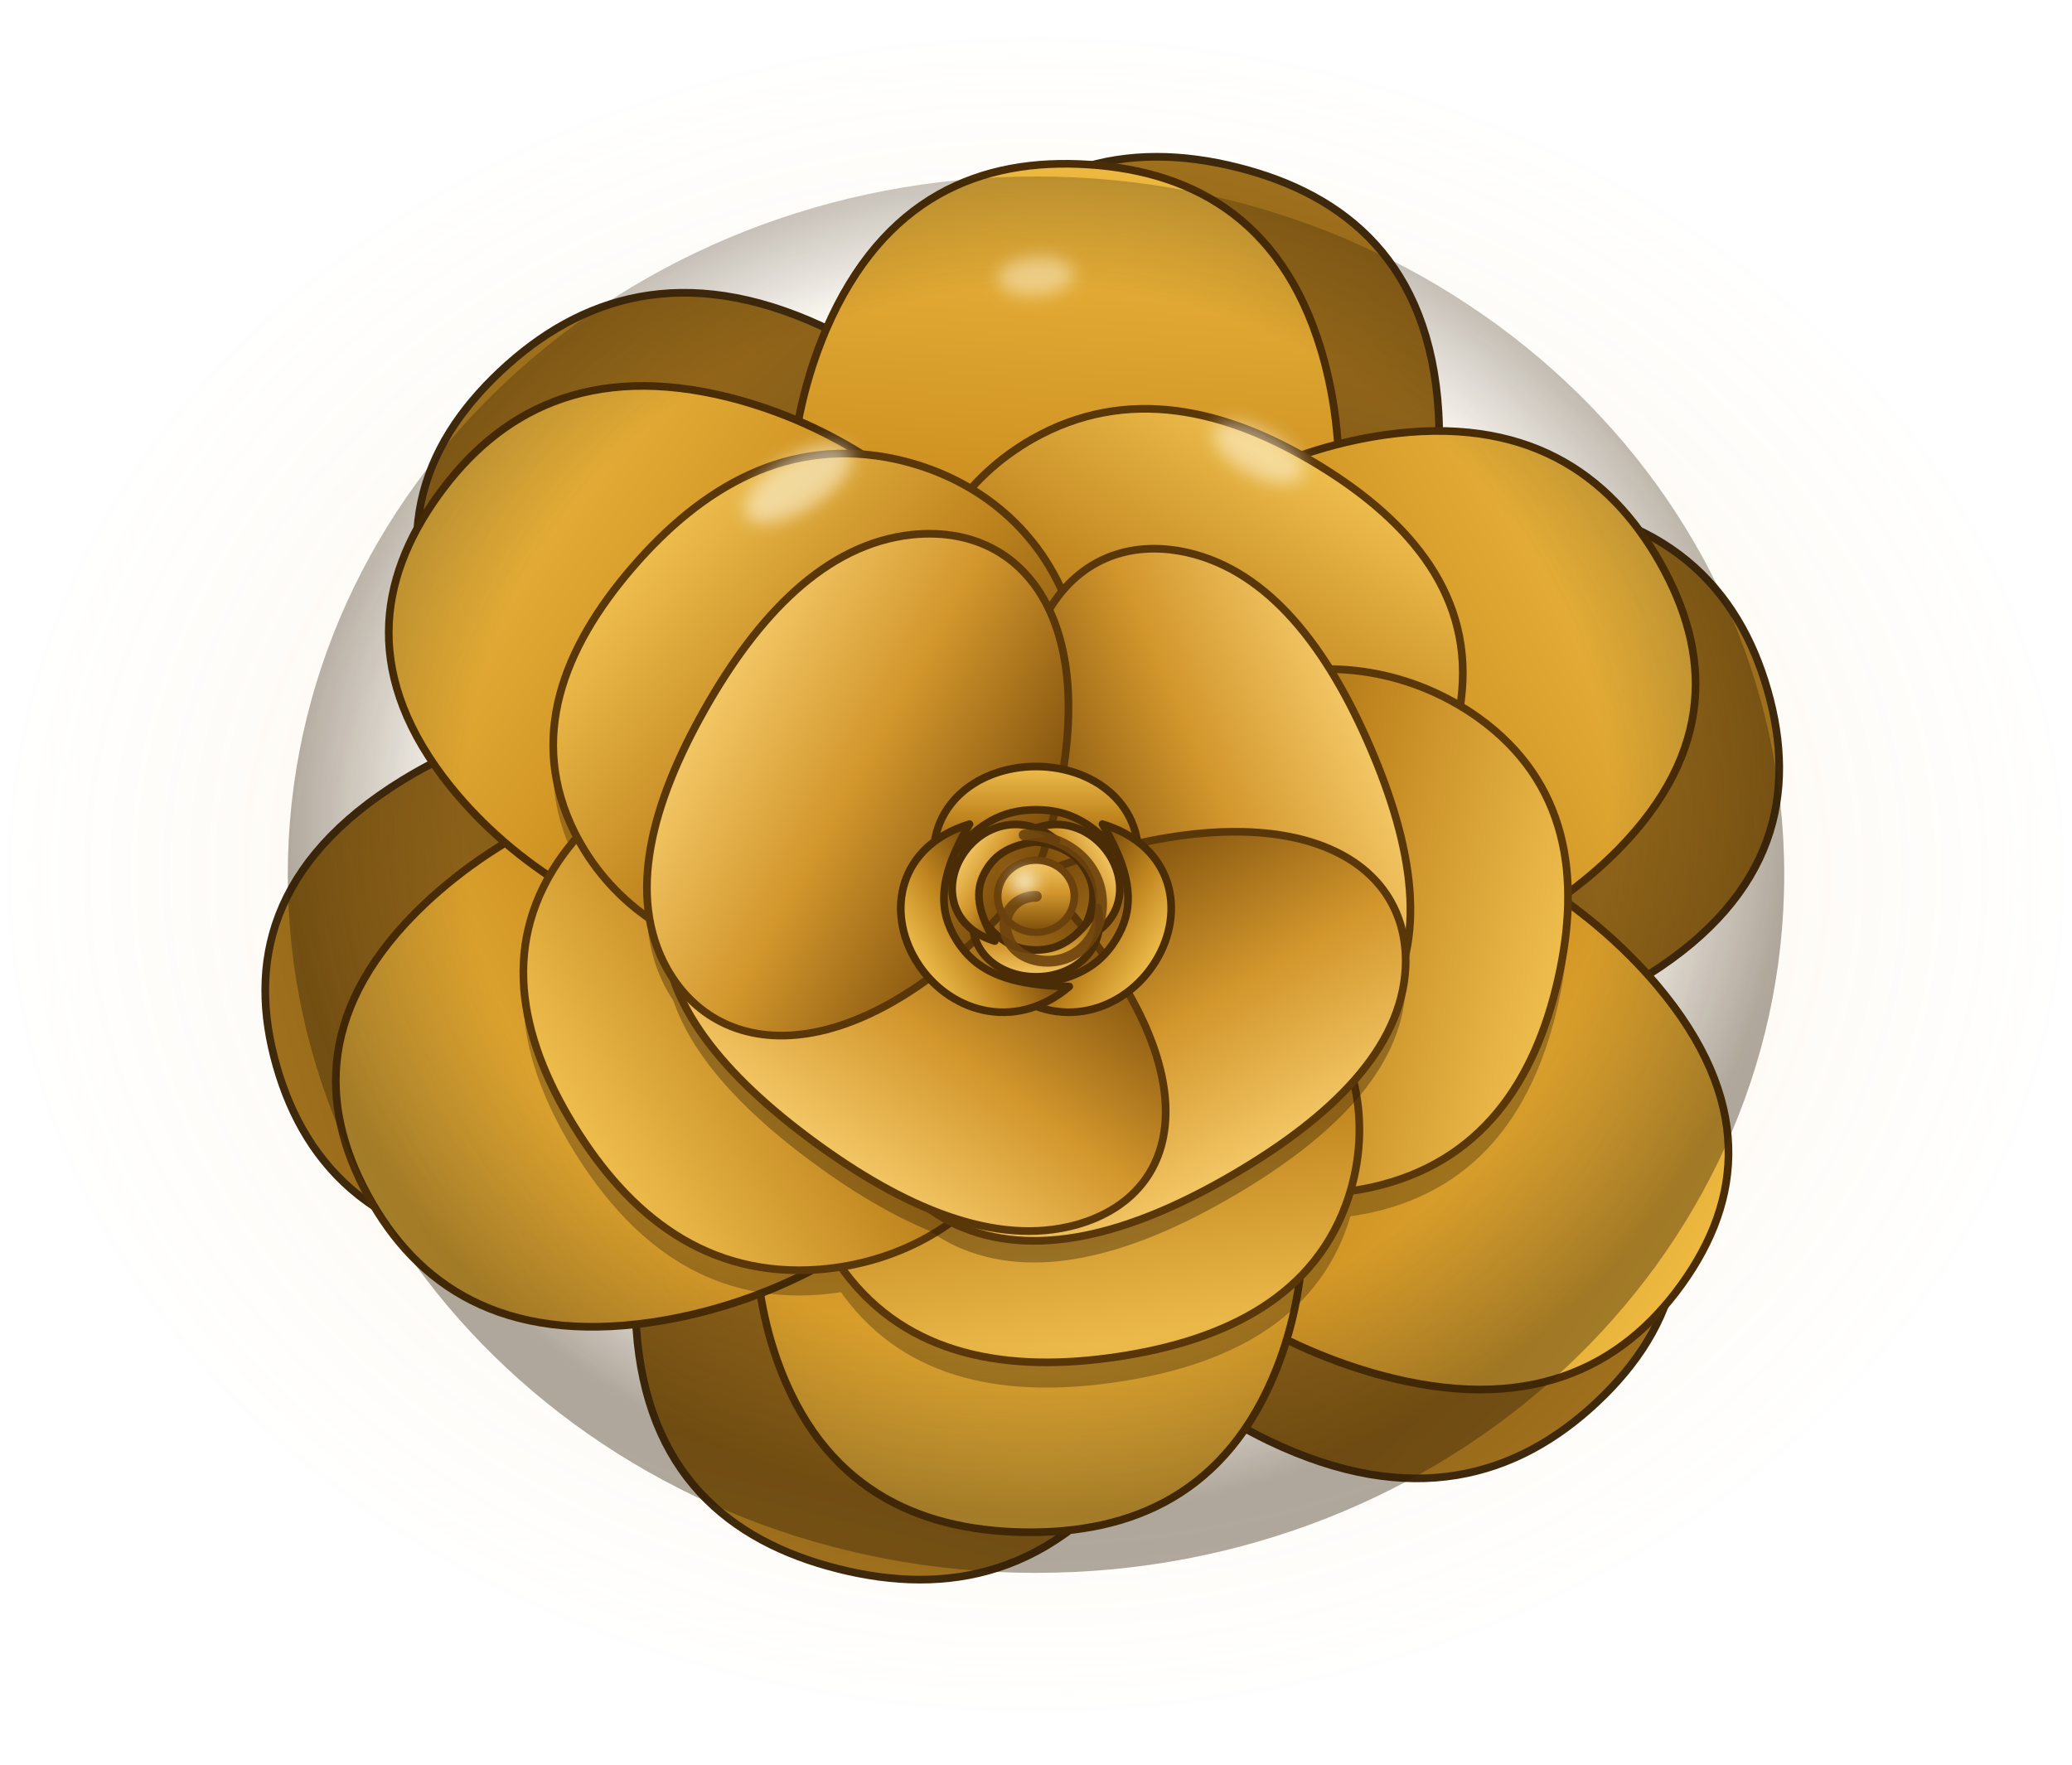
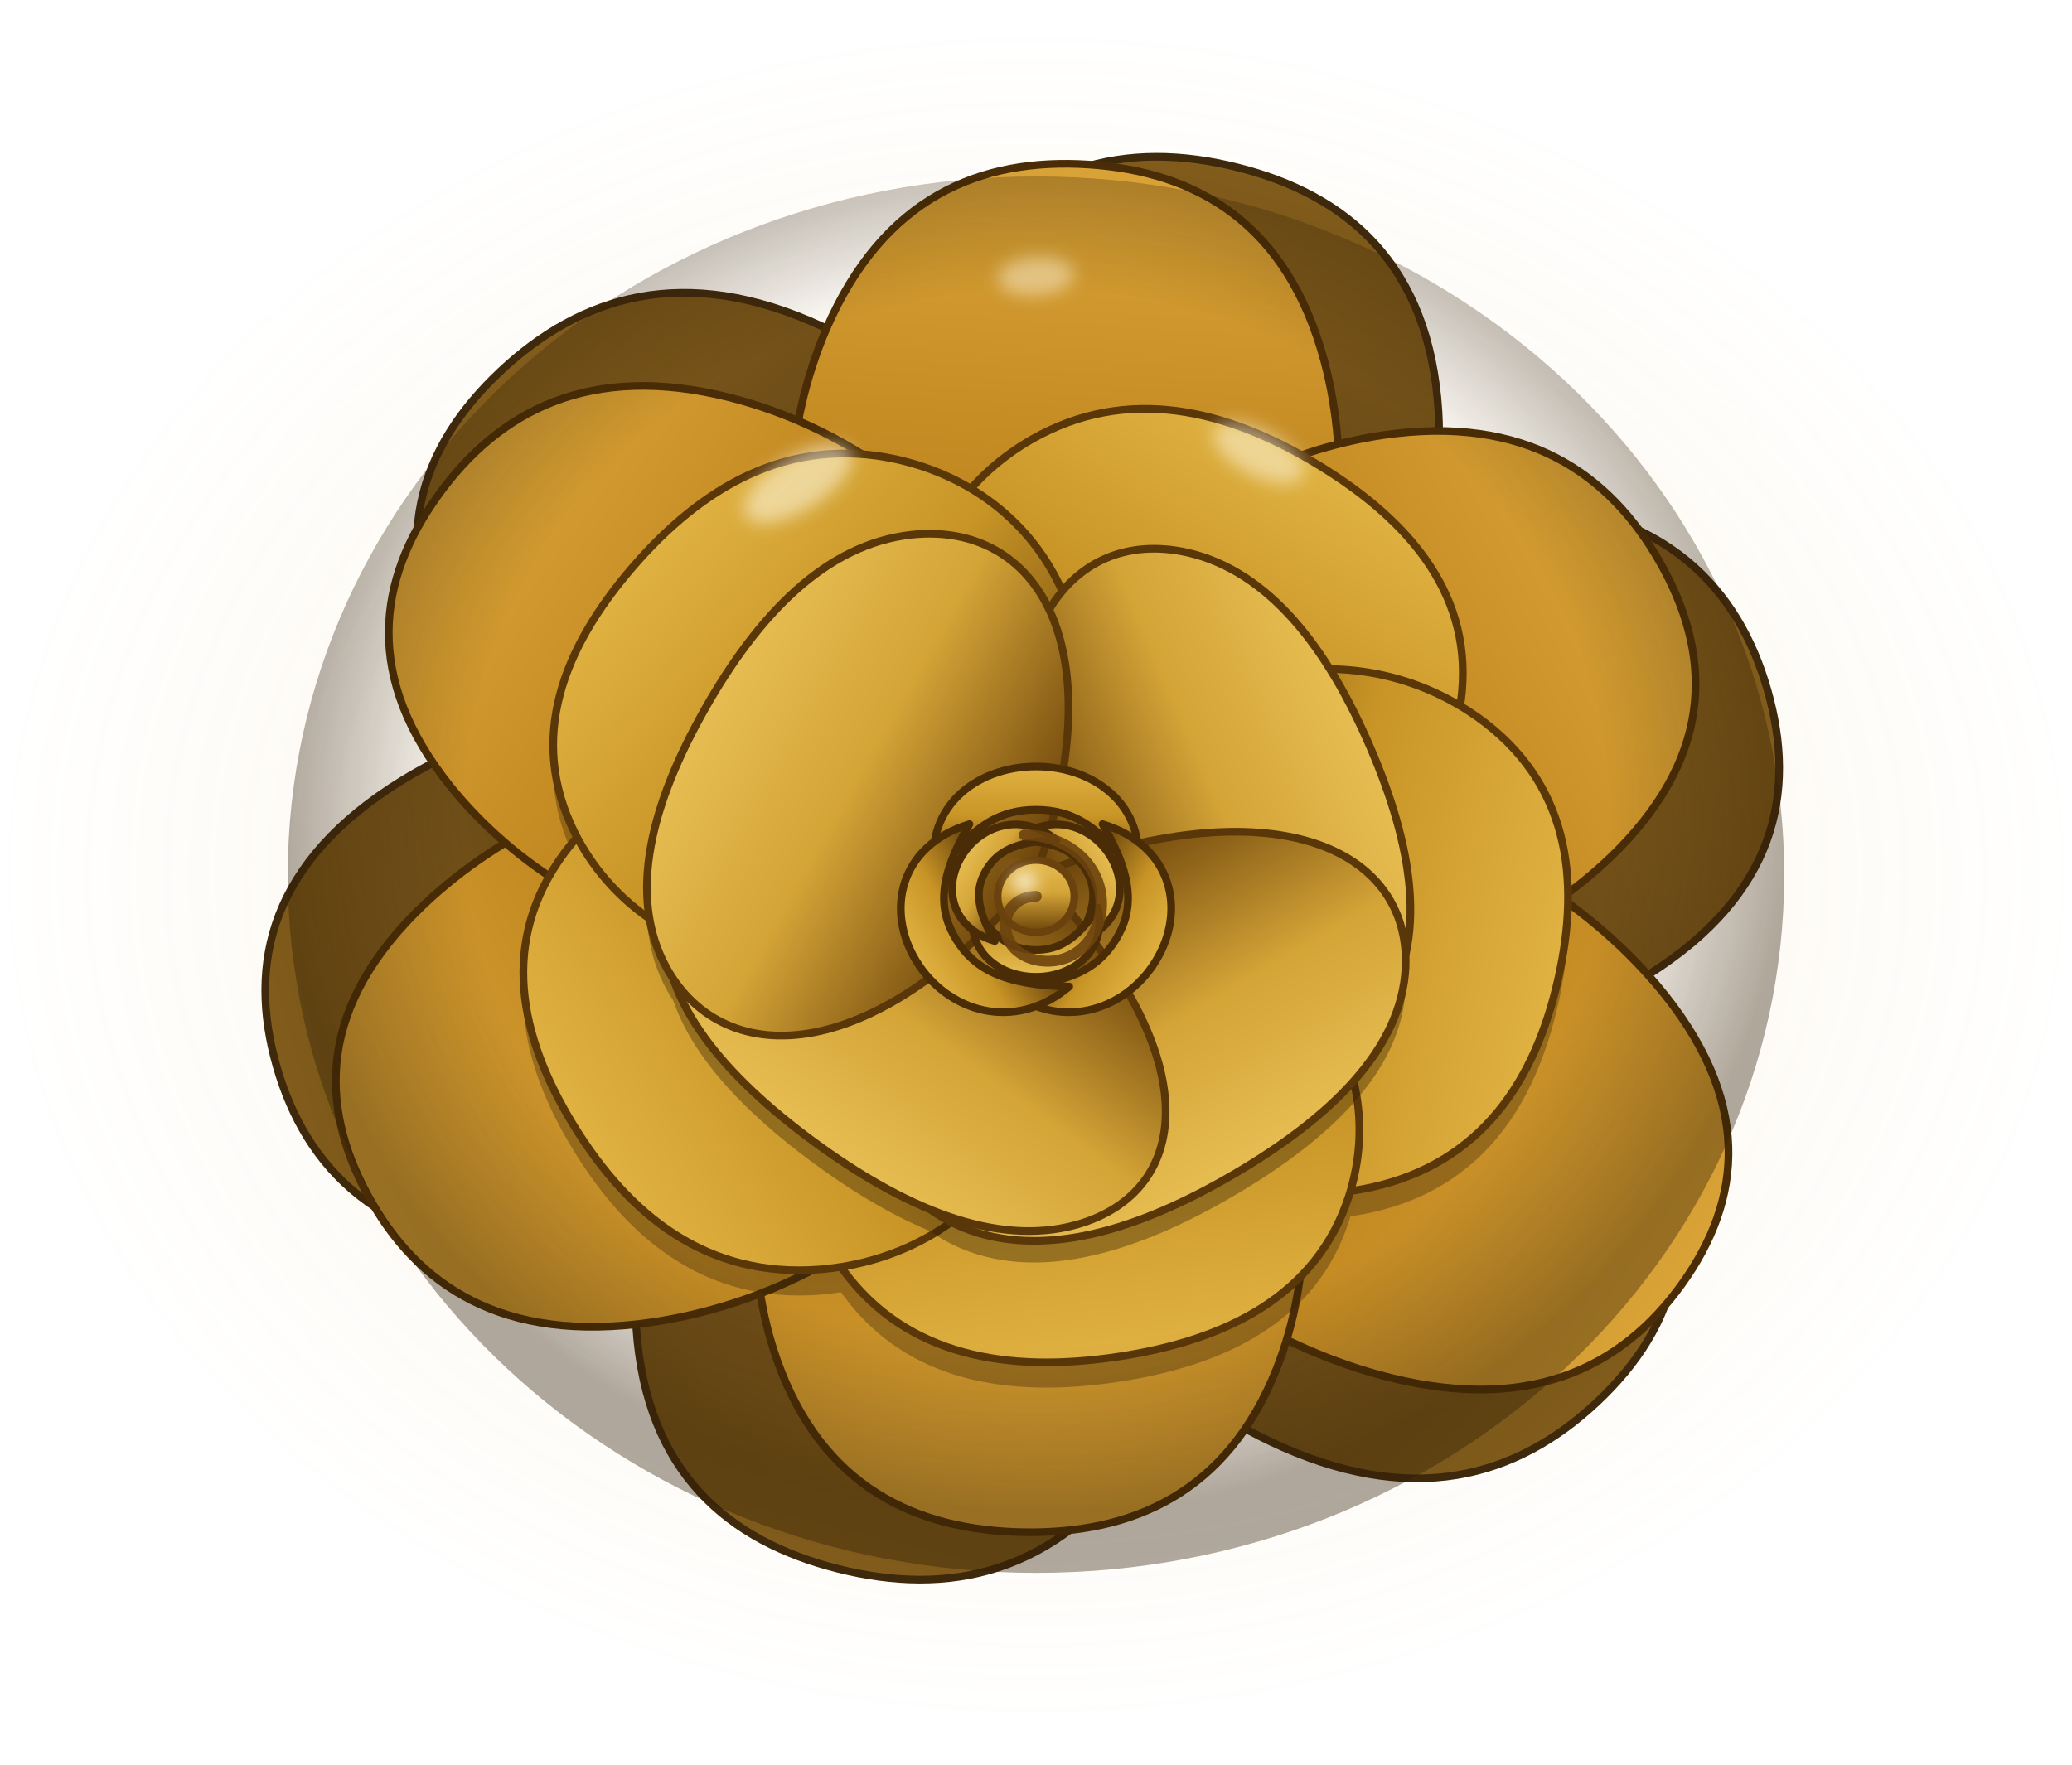
<svg xmlns="http://www.w3.org/2000/svg" viewBox="30 0 540 460" role="img" aria-label="金蔷薇">
  <defs>
    <radialGradient id="glow" cx="50%" cy="50%" r="50%">
-       <stop offset="0%" stop-color="#ffd873" stop-opacity="0.22" />
+       <stop offset="0%" stop-color="#ecc35f" stop-opacity="0.20" />
      <stop offset="55%" stop-color="#e8a93c" stop-opacity="0.07" />
      <stop offset="100%" stop-color="#e8a93c" stop-opacity="0" />
    </radialGradient>
    <linearGradient id="gBack" x1="0" y1="1" x2="0" y2="0">
-       <stop offset="0%" stop-color="#5a3808" />
-       <stop offset="100%" stop-color="#9c6c16" />
+       <stop offset="0%" stop-color="#432a07" />
+       <stop offset="100%" stop-color="#7d5715" />
    </linearGradient>
    <linearGradient id="gOuter" x1="0" y1="1" x2="0" y2="0">
-       <stop offset="0%" stop-color="#7a4a0c" />
-       <stop offset="45%" stop-color="#c8891b" />
-       <stop offset="100%" stop-color="#edb940" />
+       <stop offset="0%" stop-color="#6b430a" />
+       <stop offset="45%" stop-color="#bd821c" />
+       <stop offset="100%" stop-color="#d9a337" />
    </linearGradient>
    <linearGradient id="gMid" x1="0" y1="1" x2="0" y2="0">
-       <stop offset="0%" stop-color="#6f4409" />
-       <stop offset="55%" stop-color="#c1861f" />
-       <stop offset="100%" stop-color="#eebd4c" />
+       <stop offset="0%" stop-color="#5f3c09" />
+       <stop offset="55%" stop-color="#c89426" />
+       <stop offset="100%" stop-color="#e0b242" />
    </linearGradient>
    <linearGradient id="gInner" x1="0" y1="1" x2="0" y2="0">
-       <stop offset="0%" stop-color="#7a4c0b" />
-       <stop offset="55%" stop-color="#d2962c" />
-       <stop offset="100%" stop-color="#f3c765" />
+       <stop offset="0%" stop-color="#6b430a" />
+       <stop offset="55%" stop-color="#d4a437" />
+       <stop offset="100%" stop-color="#e6bd52" />
    </linearGradient>
    <linearGradient id="sheen" x1="0" y1="0" x2="1" y2="0">
      <stop offset="0%" stop-color="#ffffff" stop-opacity="0" />
      <stop offset="42%" stop-color="#fff8dc" stop-opacity="0.06" />
      <stop offset="50%" stop-color="#fffdf2" stop-opacity="0.42" />
      <stop offset="58%" stop-color="#fff8dc" stop-opacity="0.06" />
      <stop offset="100%" stop-color="#ffffff" stop-opacity="0" />
    </linearGradient>
    <radialGradient id="rim" cx="50%" cy="46%" r="50%">
      <stop offset="0%" stop-color="#2f1c04" stop-opacity="0" />
      <stop offset="76%" stop-color="#2f1c04" stop-opacity="0" />
      <stop offset="100%" stop-color="#2f1c04" stop-opacity="0.38" />
    </radialGradient>
    <path id="petal" d="M0 0 C -72 -22 -94 -88 -74 -140 C -60 -176 -32 -188 0 -188 C 32 -188 60 -176 74 -140 C 94 -88 72 -22 0 0 Z" vector-effect="non-scaling-stroke" />
    <path id="cup" d="M-26 -5 C -30 -24 -16 -36 0 -36 C 16 -36 30 -24 26 -5 C 17 -20 9 -24 0 -24 C -9 -24 -17 -20 -26 -5 Z" vector-effect="non-scaling-stroke" />
    <clipPath id="bloomClip">
      <circle cx="300" cy="228" r="186" />
    </clipPath>
    <filter id="soft" x="-60%" y="-60%" width="220%" height="220%">
      <feGaussianBlur stdDeviation="2.2" />
    </filter>
  </defs>
  <style>
    .sheenRect { transform: translateX(-640px); }
    .play .plant { transform-box: view-box; transform-origin: 300px 386px;
                   animation: swayOnce 2s ease-in-out 1 both; }
    @keyframes swayOnce { 0% { transform: rotate(0deg); } 32% { transform: rotate(-1.6deg); }
                          68% { transform: rotate(1.1deg); } 100% { transform: rotate(0deg); } }
    .play .sheenRect { animation: sheenOnce 1.5s ease-in-out .18s 1 both; }
    @keyframes sheenOnce { from { transform: translateX(-640px); } to { transform: translateX(640px); } }
    .play .glowPulse { transform-box: fill-box; transform-origin: center;
                       animation: glowOnce 1.8s ease-in-out 1 both; }
    @keyframes glowOnce { 0%, 100% { transform: scale(1); } 45% { transform: scale(1.045); } }
    @media (prefers-reduced-motion: reduce) { * { animation: none !important; } }
  </style>
  <ellipse class="glowPulse" cx="300" cy="228" rx="268" ry="222" fill="url(#glow)" />
  <g id="plant" class="plant">
    <g transform="translate(300 228) scale(1 0.94)">
      <g fill="url(#gBack)" stroke="#3a2306" stroke-width="2" stroke-linejoin="round" opacity="0.97">
        <use href="#petal" transform="rotate(15) scale(0.92 1.08)" />
        <use href="#petal" transform="rotate(75) scale(0.92 1.05)" />
        <use href="#petal" transform="rotate(135) scale(0.92 1.1)" />
        <use href="#petal" transform="rotate(195) scale(0.92 1.06)" />
        <use href="#petal" transform="rotate(255) scale(0.92 1.09)" />
        <use href="#petal" transform="rotate(315) scale(0.92 1.05)" />
      </g>
      <g fill="url(#gOuter)" stroke="#4a2d06" stroke-width="2" stroke-linejoin="round">
        <use href="#petal" transform="rotate(4) scale(0.88 1.05)" />
        <use href="#petal" transform="rotate(62) scale(0.88 0.98)" />
        <use href="#petal" transform="rotate(124) scale(0.88 1.08)" />
        <use href="#petal" transform="rotate(181) scale(0.88 0.97)" />
        <use href="#petal" transform="rotate(243) scale(0.88 1.04)" />
        <use href="#petal" transform="rotate(304) scale(0.88 1.0)" />
      </g>
      <g fill="#332005" opacity="0.34">
        <use href="#petal" transform="translate(0 7) rotate(33) scale(0.9 0.72)" />
        <use href="#petal" transform="translate(0 7) rotate(102) scale(0.9 0.74)" />
        <use href="#petal" transform="translate(0 7) rotate(171) scale(0.9 0.72)" />
        <use href="#petal" transform="translate(0 7) rotate(240) scale(0.9 0.74)" />
        <use href="#petal" transform="translate(0 7) rotate(309) scale(0.9 0.72)" />
      </g>
      <g fill="url(#gMid)" stroke="#5a3709" stroke-width="2" stroke-linejoin="round">
        <use href="#petal" transform="rotate(33) scale(0.9 0.72)" />
        <use href="#petal" transform="rotate(102) scale(0.9 0.74)" />
        <use href="#petal" transform="rotate(171) scale(0.9 0.72)" />
        <use href="#petal" transform="rotate(240) scale(0.9 0.74)" />
        <use href="#petal" transform="rotate(309) scale(0.9 0.72)" />
      </g>
      <g fill="#2a1a04" opacity="0.36">
        <use href="#petal" transform="translate(0 6) rotate(68) scale(0.92 0.5)" />
        <use href="#petal" transform="translate(0 6) rotate(148) scale(0.92 0.52)" />
        <use href="#petal" transform="translate(0 6) rotate(218) scale(0.92 0.5)" />
        <use href="#petal" transform="translate(0 6) rotate(298) scale(0.92 0.52)" />
      </g>
      <g fill="url(#gInner)" stroke="#5a3709" stroke-width="2" stroke-linejoin="round">
        <use href="#petal" transform="rotate(68) scale(0.92 0.5)" />
        <use href="#petal" transform="rotate(148) scale(0.92 0.52)" />
        <use href="#petal" transform="rotate(218) scale(0.92 0.5)" />
        <use href="#petal" transform="rotate(298) scale(0.92 0.52)" />
      </g>
      <g transform="translate(0 6)">
        <g fill="url(#gMid)" stroke="#4a2d06" stroke-width="2" stroke-linejoin="round">
          <use href="#cup" />
          <use href="#cup" transform="rotate(120)" />
          <use href="#cup" transform="rotate(240)" />
        </g>
        <g fill="url(#gInner)" stroke="#4a2d06" stroke-width="2" stroke-linejoin="round">
          <use href="#cup" transform="rotate(60) scale(0.62)" />
          <use href="#cup" transform="rotate(180) scale(0.62)" />
          <use href="#cup" transform="rotate(300) scale(0.62)" />
        </g>
        <circle r="10" fill="url(#gInner)" stroke="#6b420d" stroke-width="2" />
        <path d="M0 0 c -5 0 -8 4 -8 8 c 0 6 5 10 11 10 c 8 0 14 -7 14 -16 c 0 -11 -9 -19 -20 -19" fill="none" stroke="#6b420d" stroke-width="3" stroke-linecap="round" opacity=".9" />
        <circle cx="-3" cy="-4" r="3" fill="#fffbe8" opacity=".9" filter="url(#soft)" />
      </g>
    </g>
    <ellipse cx="300" cy="228" rx="195" ry="182" fill="url(#rim)" />
    <g filter="url(#soft)" fill="#fffbe8">
      <ellipse cx="238" cy="126" rx="16" ry="7" opacity="0.55" transform="rotate(-32 238 126)" />
      <ellipse cx="358" cy="118" rx="13" ry="6" opacity="0.5" transform="rotate(28 358 118)" />
      <ellipse cx="300" cy="72" rx="10" ry="5" opacity="0.45" transform="rotate(-4 300 72)" />
    </g>
    <g clip-path="url(#bloomClip)">
      <g transform="rotate(18 300 228)">
        <rect class="sheenRect" x="244" y="10" width="112" height="440" fill="url(#sheen)" />
      </g>
    </g>
  </g>
</svg>
